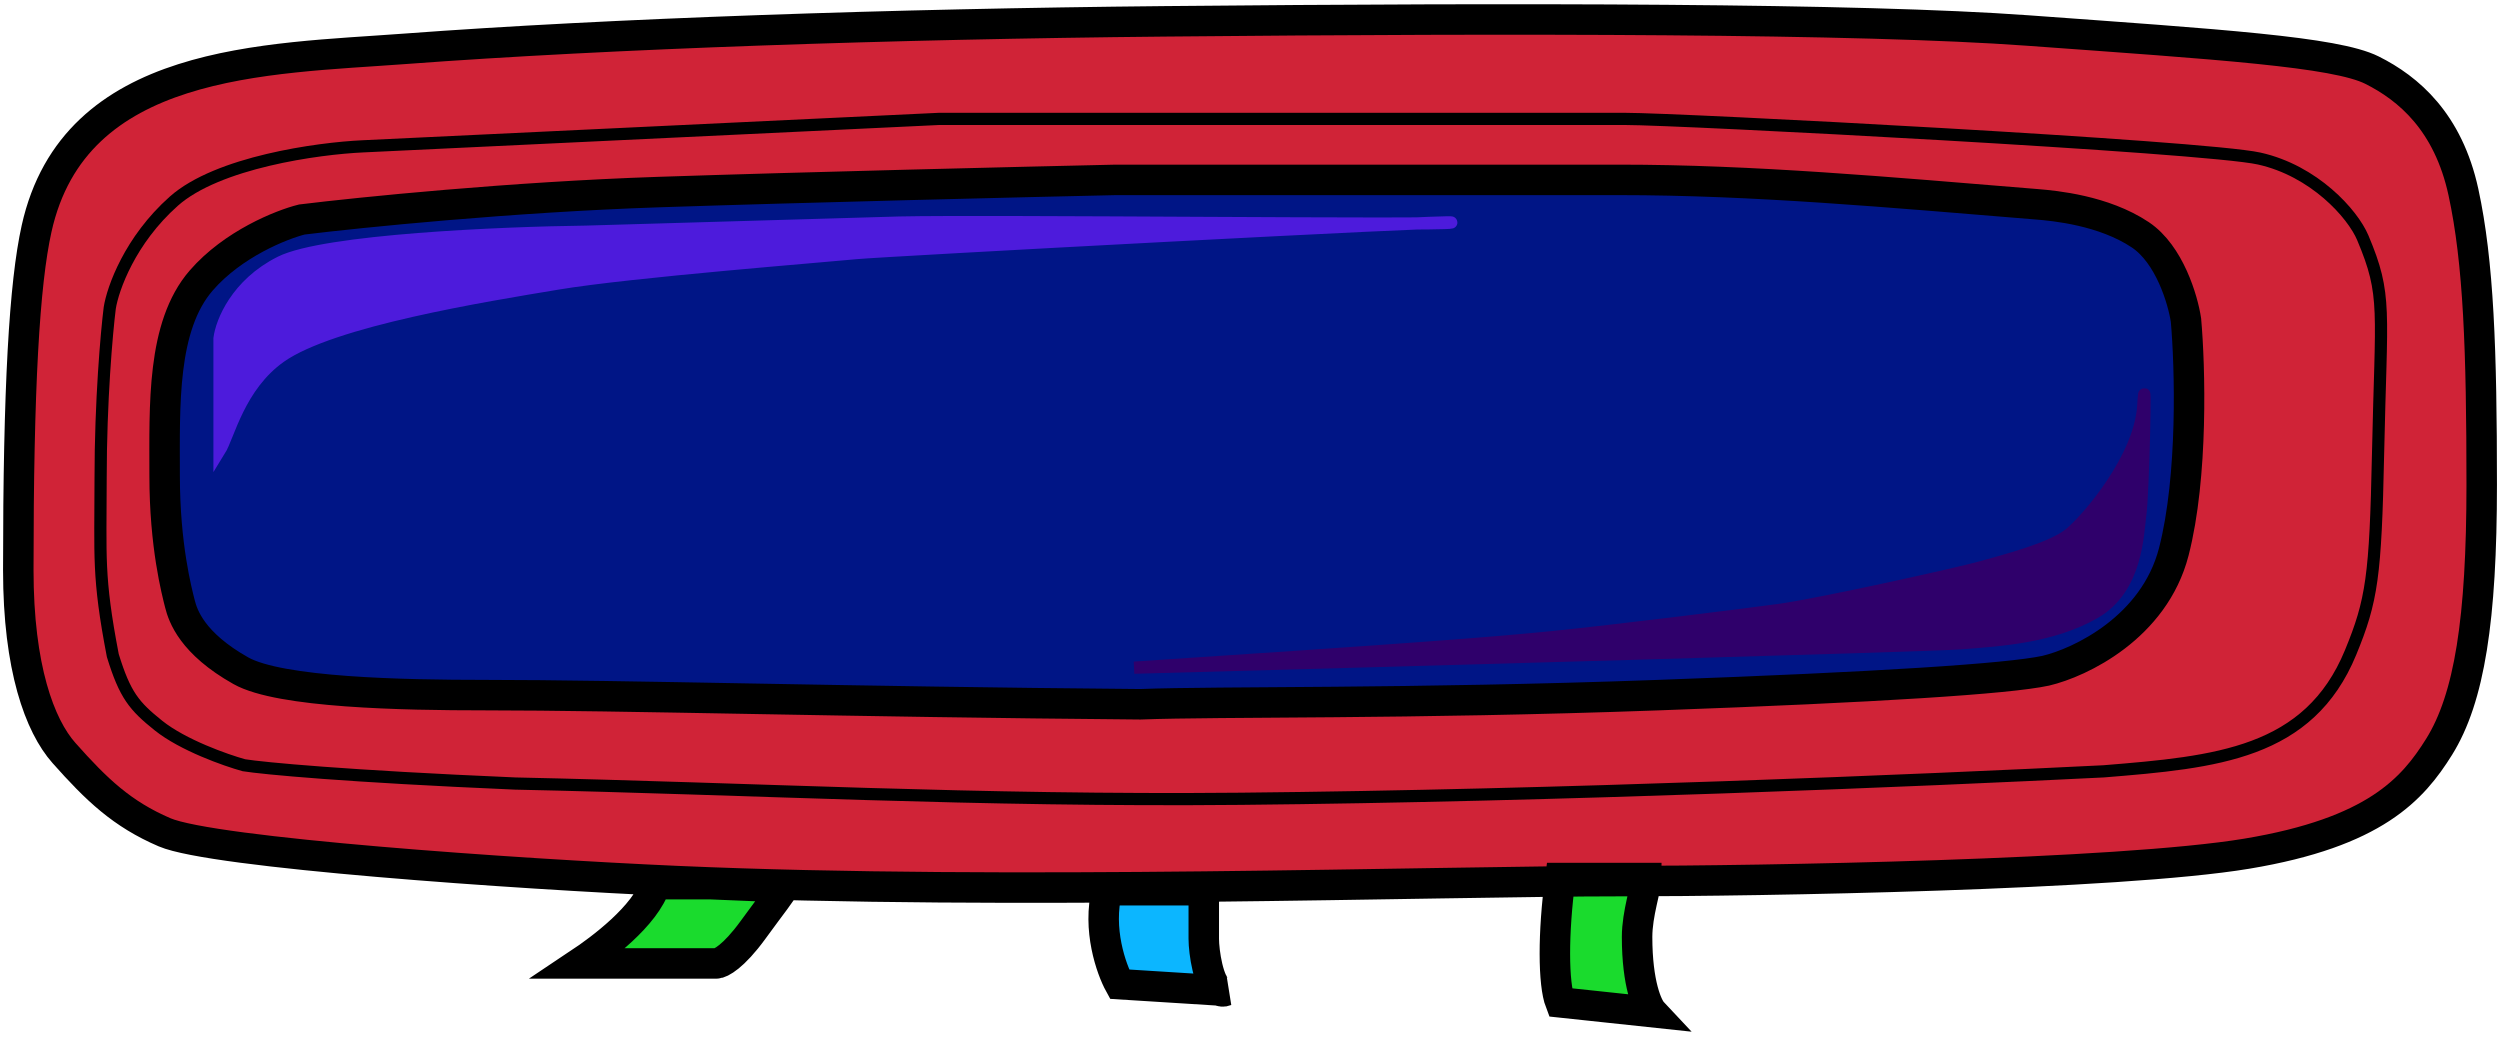
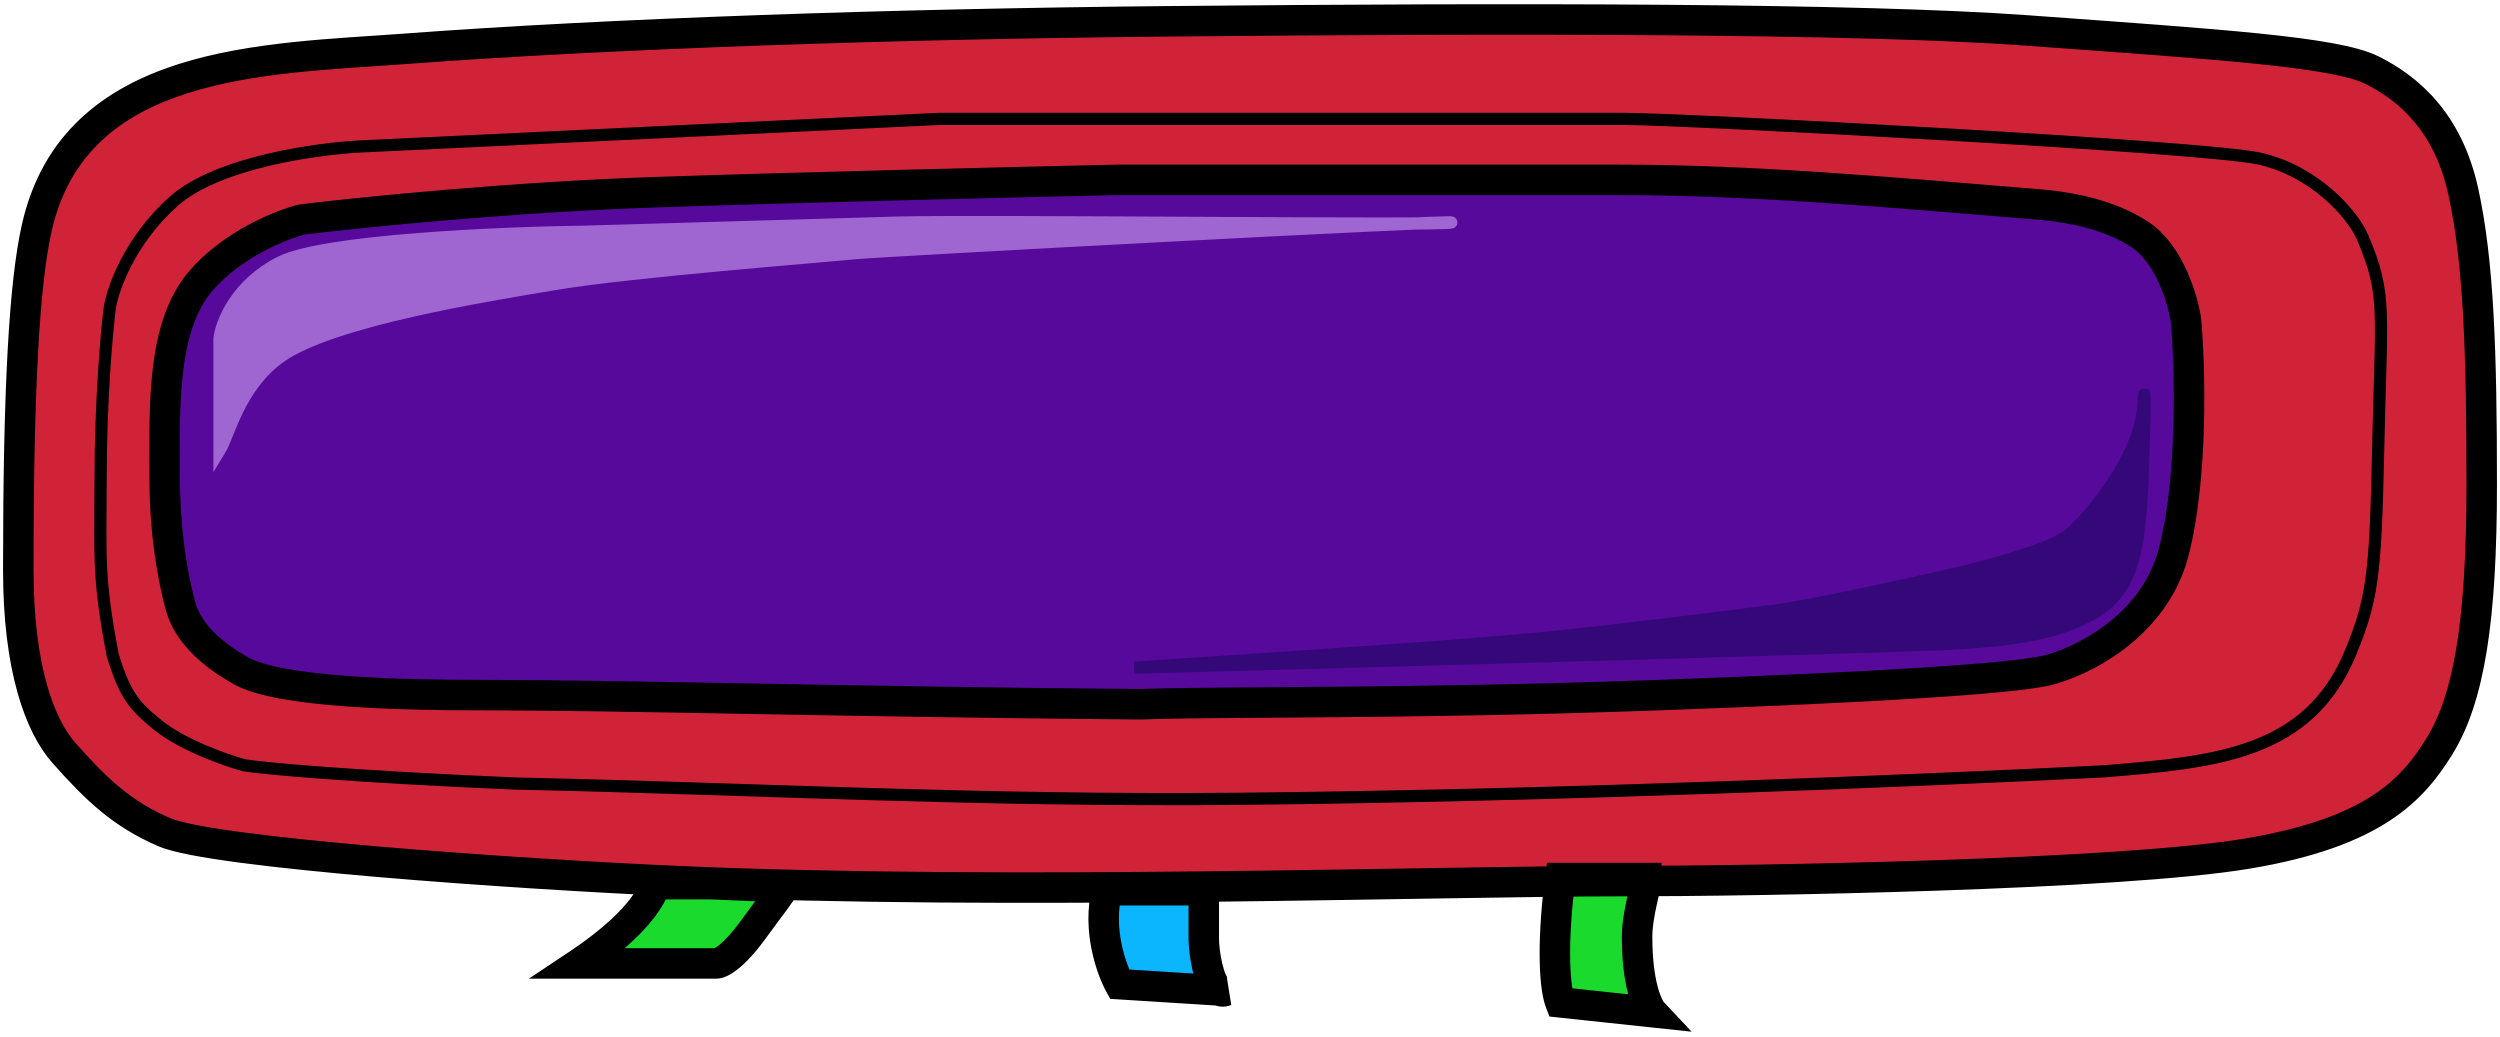
<svg xmlns="http://www.w3.org/2000/svg" width="410" height="170" viewBox="0 0 410 170" fill="none">
  <path d="M95 158C98.5 155.667 105.9 150.2 107.5 145H116.5L128.5 145.5C128.167 146.333 126.7 148.1 123.5 152.5C120.3 156.9 118.167 158 117.5 158H95Z" fill="#1ADB2D" />
  <path d="M183.609 161.406C182.245 158.927 179.926 152.375 181.563 146H197.419V153.969C197.419 156.106 198.19 161.431 199.935 162.433L201 162.5C200.611 162.656 200.257 162.618 199.935 162.433L183.609 161.406Z" fill="#0CB6FF" />
  <path d="M255.894 164.39C254.719 161.35 254.685 153.015 255.894 144H269.993C269.993 145.61 268.482 149.795 268.482 153.659C268.482 161.385 270.161 165.106 271 166L255.894 164.39Z" fill="#1ADB2D" />
  <path fill-rule="evenodd" clip-rule="evenodd" d="M3 93.5C3 63.5 4 46.5 6 37.5C12.21 9.554 43.563 9.712 66.5 8C100 5.5 146.417 3.93 191 3.5C249.293 2.937 305 3 332.5 5C364 7.291 383 8.5 389 11.5C395 14.5 401.5 20 404 31.5C406.5 43 407 57.5 407 79.5C407 101.5 405 114.5 400 122.5C395.686 129.402 389.5 136.5 368.5 140C347.5 143.5 288.5 144.5 266 144.5C235.5 144.5 165.5 146.899 111 144.5C84.5 143.333 34.868 139.872 27 136.5C20 133.5 15.833 129.5 10.5 123.5C6.5 119 3 109.5 3 93.5ZM79.5 114C102 114 139 115.1 187 115.5C200.333 115 230.5 115.5 272 114C307.977 112.7 329.333 111.333 335.5 110C341.167 108.667 353.3 102.9 356.5 90.5C359.7 78.1 359.167 60 358.5 52.5C358 49.167 355.8 41.7 351 38.5C345 34.5 336.99 33.744 334 33.5C309.5 31.5 287.5 29.5 265.5 29.5H183C168 29.833 132 30.7 108 31.5C84 32.3 59 34.833 49.5 36C46.167 36.833 38.2 40 33 46C26.5 53.5 27 66.5 27 78C27 89.5 29 97 29.5 99C30 101 31.5 105.5 39.5 110C45.9 113.6 66 114 79.5 114Z" fill="#D02337" />
-   <path d="M187 115.5C139 115.1 102 114 79.5 114C66 114 45.9 113.6 39.5 110C31.5 105.5 30 101 29.5 99C29 97 27 89.5 27 78C27 66.5 26.5 53.5 33 46C38.2 40 46.167 36.833 49.5 36C59 34.833 84 32.3 108 31.5C132 30.7 168 29.833 183 29.5H265.5C287.5 29.5 309.5 31.5 334 33.5C336.99 33.744 345 34.5 351 38.5C355.8 41.7 358 49.167 358.5 52.5C359.167 60 359.7 78.1 356.5 90.5C353.3 102.9 341.167 108.667 335.5 110C329.333 111.333 307.977 112.7 272 114C230.5 115.5 200.333 115 187 115.5Z" fill="#001586" />
-   <path d="M199.935 162.433L183.609 161.406C182.245 158.927 179.926 152.375 181.563 146H197.419V153.969C197.419 156.106 198.19 161.431 199.935 162.433ZM199.935 162.433L201 162.5C200.611 162.656 200.257 162.618 199.935 162.433ZM107.5 145C105.9 150.2 98.5 155.667 95 158H117.5C118.167 158 120.3 156.9 123.5 152.5C126.7 148.1 128.167 146.333 128.5 145.5L116.5 145H107.5ZM255.894 144C254.685 153.015 254.719 161.35 255.894 164.39L271 166C270.161 165.106 268.482 161.385 268.482 153.659C268.482 149.795 269.993 145.61 269.993 144H255.894ZM3 93.5C3 63.5 4 46.5 6 37.5C12.21 9.554 43.563 9.712 66.5 8C100 5.5 146.417 3.93 191 3.5C249.293 2.937 305 3 332.5 5C364 7.291 383 8.5 389 11.5C395 14.5 401.5 20 404 31.5C406.5 43 407 57.5 407 79.5C407 101.5 405 114.5 400 122.5C395.686 129.402 389.5 136.5 368.5 140C347.5 143.5 288.5 144.5 266 144.5C235.5 144.5 165.5 146.899 111 144.5C84.5 143.333 34.868 139.872 27 136.5C20 133.5 15.833 129.5 10.5 123.5C6.5 119 3 109.5 3 93.5ZM187 115.5C139 115.1 102 114 79.5 114C66 114 45.9 113.6 39.5 110C31.5 105.5 30 101 29.5 99C29 97 27 89.5 27 78C27 66.5 26.5 53.5 33 46C38.2 40 46.167 36.833 49.5 36C59 34.833 84 32.3 108 31.5C132 30.7 168 29.833 183 29.5H265.5C287.5 29.5 309.5 31.5 334 33.5C336.99 33.744 345 34.5 351 38.5C355.8 41.7 358 49.167 358.5 52.5C359.167 60 359.7 78.1 356.5 90.5C353.3 102.9 341.167 108.667 335.5 110C329.333 111.333 307.977 112.7 272 114C230.5 115.5 200.333 115 187 115.5Z" stroke="black" stroke-width="5" />
+   <path d="M187 115.5C139 115.1 102 114 79.5 114C66 114 45.9 113.6 39.5 110C31.5 105.5 30 101 29.5 99C29 97 27 89.5 27 78C27 66.5 26.5 53.5 33 46C38.2 40 46.167 36.833 49.5 36C59 34.833 84 32.3 108 31.5C132 30.7 168 29.833 183 29.5H265.5C287.5 29.5 309.5 31.5 334 33.5C336.99 33.744 345 34.5 351 38.5C355.8 41.7 358 49.167 358.5 52.5C359.167 60 359.7 78.1 356.5 90.5C353.3 102.9 341.167 108.667 335.5 110C329.333 111.333 307.977 112.7 272 114C230.5 115.5 200.333 115 187 115.5Z" fill="#57099B" />
+   <path d="M107.5 145V142.5H105.654L105.111 144.265L107.5 145ZM95 158L93.613 155.92L86.743 160.5H95V158ZM123.5 152.5L125.522 153.97L125.522 153.97L123.5 152.5ZM128.5 145.5L130.821 146.428L132.133 143.149L128.604 143.002L128.5 145.5ZM116.5 145L116.604 142.502L116.552 142.5H116.5V145ZM181.563 146V143.5H179.624L179.142 145.378L181.563 146ZM183.609 161.406L181.419 162.611L182.081 163.815L183.452 163.901L183.609 161.406ZM201 162.5L201.928 164.821L201.157 160.005L201 162.5ZM197.419 146H199.919V143.5H197.419V146ZM255.894 144V141.5H253.707L253.416 143.668L255.894 144ZM255.894 164.39L253.562 165.291L254.112 166.714L255.629 166.876L255.894 164.39ZM271 166L270.735 168.486L277.431 169.199L272.823 164.289L271 166ZM269.993 144H272.493V141.5H269.993V144ZM6 37.5L8.44 38.042L6 37.5ZM66.5 8L66.314 5.507L66.5 8ZM332.5 5L332.681 2.507L332.5 5ZM400 122.5L402.12 123.825L402.12 123.825L400 122.5ZM111 144.5L110.89 146.998L110.89 146.998L111 144.5ZM27 136.5L26.015 138.798L26.015 138.798L27 136.5ZM10.5 123.5L8.631 125.161L10.5 123.5ZM191 3.5L191.024 6L191 3.5ZM187 115.5L186.979 118L187.036 118L187.094 117.998L187 115.5ZM39.5 110L38.274 112.179L38.274 112.179L39.5 110ZM33 46L31.111 44.363L31.111 44.363L33 46ZM49.5 36L49.195 33.519L49.043 33.537L48.894 33.575L49.5 36ZM183 29.5V27H182.972L182.944 27.001L183 29.5ZM334 33.5L334.203 31.008L334.203 31.008L334 33.5ZM351 38.5L349.613 40.58L349.613 40.58L351 38.5ZM358.5 52.5L360.99 52.279L360.984 52.204L360.972 52.129L358.5 52.5ZM335.5 110L336.028 112.444L336.051 112.439L336.073 112.434L335.5 110ZM272 114L271.91 111.502L271.91 111.502L272 114ZM105.111 144.265C104.515 146.199 102.691 148.488 100.262 150.742C97.91 152.925 95.306 154.792 93.613 155.92L96.387 160.08C98.194 158.875 101.04 156.842 103.663 154.408C106.209 152.045 108.885 149.001 109.889 145.735L105.111 144.265ZM95 160.5H117.5V155.5H95V160.5ZM117.5 160.5C118.236 160.5 118.906 160.236 119.387 159.995C119.93 159.724 120.511 159.339 121.125 158.841C122.354 157.844 123.832 156.294 125.522 153.97L121.478 151.03C119.968 153.106 118.779 154.306 117.975 154.959C117.572 155.286 117.295 155.451 117.151 155.523C116.944 155.627 117.097 155.5 117.5 155.5V160.5ZM125.522 153.97C127.119 151.774 128.253 150.276 129.087 149.147C129.493 148.596 129.838 148.118 130.108 147.713C130.361 147.335 130.637 146.89 130.821 146.428L126.179 144.572C126.197 144.527 126.164 144.615 125.948 144.94C125.749 145.238 125.465 145.633 125.063 146.178C124.28 147.24 123.081 148.826 121.478 151.03L125.522 153.97ZM128.604 143.002L116.604 142.502L116.396 147.498L128.396 147.998L128.604 143.002ZM116.5 142.5H107.5V147.5H116.5V142.5ZM179.142 145.378C177.289 152.592 179.88 159.815 181.419 162.611L185.799 160.201C184.61 158.039 182.563 152.158 183.984 146.622L179.142 145.378ZM183.452 163.901L199.779 164.928L200.092 159.938L183.766 158.911L183.452 163.901ZM199.778 164.928L200.843 164.995L201.157 160.005L200.092 159.938L199.778 164.928ZM200.072 160.179C200.194 160.13 200.388 160.083 200.627 160.101C200.865 160.118 201.055 160.193 201.18 160.265L198.691 164.601C199.664 165.16 200.818 165.265 201.928 164.821L200.072 160.179ZM201.18 160.265C201.424 160.405 201.323 160.465 201.067 159.922C200.85 159.462 200.638 158.817 200.455 158.047C200.086 156.499 199.919 154.828 199.919 153.969H194.919C194.919 155.247 195.139 157.308 195.591 159.206C195.818 160.16 196.126 161.168 196.545 162.055C196.924 162.859 197.574 163.96 198.691 164.601L201.18 160.265ZM199.919 153.969V146H194.919V153.969H199.919ZM197.419 143.5H181.563V148.5H197.419V143.5ZM253.416 143.668C252.799 148.27 252.496 152.721 252.5 156.438C252.504 160.032 252.791 163.296 253.562 165.291L258.226 163.489C257.822 162.444 257.504 160.02 257.5 156.432C257.496 152.969 257.78 148.744 258.372 144.332L253.416 143.668ZM255.629 166.876L270.735 168.486L271.265 163.514L256.159 161.904L255.629 166.876ZM272.823 164.289C272.833 164.3 272.335 163.634 271.845 161.76C271.383 159.991 270.982 157.346 270.982 153.659H265.982C265.982 157.698 266.42 160.776 267.008 163.023C267.567 165.164 268.328 166.806 269.177 167.711L272.823 164.289ZM270.982 153.659C270.982 152.013 271.308 150.223 271.68 148.517C271.851 147.734 272.063 146.831 272.204 146.155C272.343 145.492 272.493 144.693 272.493 144H267.493C267.493 144.112 267.454 144.44 267.31 145.135C267.167 145.818 267.002 146.504 266.795 147.451C266.412 149.206 265.982 151.441 265.982 153.659H270.982ZM269.993 141.5H255.894V146.5H269.993V141.5ZM5.5 93.5C5.5 63.454 6.51 46.73 8.44 38.042L3.56 36.958C1.49 46.27 0.5 63.546 0.5 93.5H5.5ZM8.44 38.042C11.295 25.196 19.817 18.782 30.738 15.294C41.858 11.741 55.018 11.364 66.686 10.493L66.314 5.507C55.045 6.348 41.059 6.748 29.217 10.531C17.174 14.378 6.915 21.859 3.56 36.958L8.44 38.042ZM332.319 7.493C348.094 8.641 360.668 9.512 370.059 10.471C374.752 10.95 378.598 11.447 381.62 12C384.693 12.563 386.714 13.152 387.882 13.736L390.118 9.264C388.286 8.348 385.682 7.661 382.521 7.082C379.308 6.493 375.31 5.981 370.566 5.497C361.082 4.529 348.406 3.65 332.681 2.507L332.319 7.493ZM387.882 13.736C393.342 16.466 399.248 21.409 401.557 32.031L406.443 30.969C403.752 18.591 396.658 12.534 390.118 9.264L387.882 13.736ZM401.557 32.031C403.991 43.229 404.5 57.467 404.5 79.5H409.5C409.5 57.533 409.009 42.771 406.443 30.969L401.557 32.031ZM404.5 79.5C404.5 101.533 402.458 113.851 397.88 121.175L402.12 123.825C407.542 115.149 409.5 101.467 409.5 79.5H404.5ZM397.88 121.175C395.826 124.462 393.432 127.631 389.141 130.432C384.808 133.26 378.371 135.82 368.089 137.534L368.911 142.466C379.629 140.68 386.785 137.941 391.874 134.619C397.004 131.271 399.86 127.44 402.12 123.825L397.88 121.175ZM368.089 137.534C357.779 139.252 337.945 140.375 317.727 141.064C297.57 141.75 277.224 142 266 142V147C277.276 147 297.68 146.75 317.898 146.061C338.055 145.375 358.221 144.248 368.911 142.466L368.089 137.534ZM266 142C235.347 142 165.545 144.399 111.11 142.002L110.89 146.998C165.455 149.4 235.653 147 266 147V142ZM111.11 142.002C97.89 141.42 78.892 140.265 62.227 138.836C53.892 138.121 46.165 137.34 40.046 136.53C36.985 136.125 34.351 135.716 32.258 135.31C30.109 134.893 28.702 134.51 27.985 134.202L26.015 138.798C27.265 139.333 29.131 139.796 31.305 140.218C33.535 140.651 36.278 141.075 39.39 141.487C45.618 142.311 53.431 143.1 61.799 143.818C78.542 145.254 97.61 146.413 110.89 146.998L111.11 142.002ZM27.985 134.202C21.494 131.42 17.623 127.751 12.368 121.839L8.631 125.161C14.043 131.249 18.506 135.579 26.015 138.798L27.985 134.202ZM12.368 121.839C8.966 118.011 5.5 109.254 5.5 93.5H0.5C0.5 109.746 4.034 119.989 8.631 125.161L12.368 121.839ZM66.686 10.493C100.113 7.999 146.471 6.43 191.024 6L190.976 1C146.363 1.431 99.888 3.001 66.314 5.507L66.686 10.493ZM191.024 6C249.35 5.437 304.943 5.502 332.319 7.493L332.681 2.507C305.057 0.498 249.236 0.438 190.976 1L191.024 6ZM187.021 113C139.136 112.601 101.977 111.5 79.5 111.5V116.5C102.023 116.5 138.864 117.599 186.979 118L187.021 113ZM79.5 111.5C72.763 111.5 64.438 111.4 57.02 110.857C53.31 110.585 49.872 110.206 46.998 109.684C44.062 109.151 41.947 108.508 40.726 107.821L38.274 112.179C40.253 113.292 43.05 114.049 46.105 114.604C49.221 115.169 52.853 115.565 56.655 115.843C64.263 116.4 72.737 116.5 79.5 116.5V111.5ZM40.726 107.821C36.981 105.715 34.892 103.685 33.695 102.073C32.513 100.48 32.124 99.188 31.925 98.394L27.075 99.606C27.376 100.812 27.987 102.77 29.68 105.052C31.358 107.315 34.019 109.785 38.274 112.179L40.726 107.821ZM31.925 98.394C31.443 96.465 29.5 89.197 29.5 78H24.5C24.5 89.803 26.557 97.535 27.075 99.606L31.925 98.394ZM29.5 78C29.5 72.161 29.38 66.236 30.044 60.803C30.708 55.368 32.12 50.832 34.889 47.637L31.111 44.363C27.38 48.668 25.792 54.382 25.081 60.197C24.37 66.014 24.5 72.339 24.5 78H29.5ZM34.889 47.637C39.634 42.163 47.06 39.187 50.106 38.425L48.894 33.575C45.273 34.48 36.766 37.837 31.111 44.363L34.889 47.637ZM49.805 38.481C59.254 37.321 84.177 34.795 108.083 33.999L107.917 29.001C83.823 29.805 58.746 32.346 49.195 33.519L49.805 38.481ZM108.083 33.999C132.069 33.199 168.057 32.333 183.056 31.999L182.944 27.001C167.943 27.334 131.931 28.201 107.917 29.001L108.083 33.999ZM183 32H265.5V27H183V32ZM265.5 32C287.374 32 309.253 33.988 333.797 35.992L334.203 31.008C309.747 29.012 287.626 27 265.5 27V32ZM333.797 35.992C336.813 36.238 344.212 36.979 349.613 40.58L352.387 36.42C345.788 32.021 337.167 31.25 334.203 31.008L333.797 35.992ZM349.613 40.58C351.453 41.807 352.958 43.987 354.084 46.479C355.194 48.936 355.809 51.412 356.028 52.871L360.972 52.129C360.691 50.255 359.956 47.331 358.641 44.421C357.342 41.546 355.347 38.393 352.387 36.42L349.613 40.58ZM356.01 52.721C356.671 60.156 357.169 77.904 354.079 89.875L358.921 91.125C362.231 78.296 361.663 59.844 360.99 52.279L356.01 52.721ZM354.079 89.875C352.655 95.395 349.232 99.497 345.409 102.412C341.564 105.344 337.44 106.975 334.927 107.566L336.073 112.434C339.227 111.691 344.003 109.773 348.441 106.388C352.901 102.987 357.145 98.005 358.921 91.125L354.079 89.875ZM334.972 107.556C332.107 108.176 325.425 108.844 314.771 109.517C304.196 110.186 289.888 110.852 271.91 111.502L272.09 116.498C290.089 115.848 304.447 115.18 315.086 114.507C325.647 113.84 332.726 113.157 336.028 112.444L334.972 107.556ZM271.91 111.502C251.192 112.25 233.3 112.5 218.916 112.625C204.567 112.75 193.621 112.75 186.906 113.002L187.094 117.998C193.712 117.75 204.516 117.75 218.959 117.625C233.367 117.5 251.308 117.25 272.09 116.498L271.91 111.502Z" fill="black" />
  <path d="M40 125.5C43.167 126 56.5 127.3 84.5 128.5C123.5 129.333 160.002 131.418 203.5 131C255.5 130.5 315 128 345 126.5C363.5 125 378.658 123.615 385.5 107C389 98.5 389.583 94.5 390 74.5C390.5 50.5 391.5 48.5 387.5 39C385.831 35.036 379.5 28 370.5 26C361.5 24 275.5 19.5 266.5 19.5H154L59.5 24C52.167 24.333 35.7 26.6 28.5 33C21.3 39.4 18.5 47.333 18 50.5C17.5 54.5 16.5 65.7 16.5 78.5C16.5 91.3 16 94.5 18.5 107.5C20.5 114 22 115.8 26 119C30 122.2 37 124.667 40 125.5Z" stroke="black" stroke-width="2" />
-   <path d="M238 36.5C236.5 37 162.167 36.167 147.5 36.5L96 38C82.333 38.167 53.2 39.4 46 43C38.8 46.6 36.333 52.833 36 55.5V73.916C37.5 71.5 39.2 63.3 46 58.5C54.5 52.5 79.5 48.5 91.5 46.5C103.5 44.5 135.5 42 140.5 41.5C144.5 41.1 239.5 36 238 36.5Z" fill="#4D1BDC" stroke="#4D1BDC" stroke-width="2" />
-   <path d="M186 109.5C231.5 106.5 244.5 105.5 254.5 104.5C264.5 103.5 287.437 100.652 292 100C299 99 321.5 94 325 93C328.5 92 336.5 90 339.5 87.5C342.5 85 350.997 75.044 351.5 66.5C352 58 351.5 81 351 84.5C350.571 87.5 350.5 96.5 343.5 100.5C336.5 104.5 328 105 321.5 105.5C316.3 105.9 229 108.333 186 109.5Z" fill="#2F006B" stroke="#2F006B" stroke-width="2" />
+   <path d="M238 36.5C236.5 37 162.167 36.167 147.5 36.5L96 38C82.333 38.167 53.2 39.4 46 43C38.8 46.6 36.333 52.833 36 55.5V73.916C37.5 71.5 39.2 63.3 46 58.5C54.5 52.5 79.5 48.5 91.5 46.5C103.5 44.5 135.5 42 140.5 41.5C144.5 41.1 239.5 36 238 36.5Z" fill="#9F66D1" stroke="#9F66D1" stroke-width="2" />
+   <path d="M186 109.5C231.5 106.5 244.5 105.5 254.5 104.5C264.5 103.5 287.437 100.652 292 100C299 99 321.5 94 325 93C328.5 92 336.5 90 339.5 87.5C342.5 85 350.997 75.044 351.5 66.5C352 58 351.5 81 351 84.5C350.571 87.5 350.5 96.5 343.5 100.5C336.5 104.5 328 105 321.5 105.5C316.3 105.9 229 108.333 186 109.5Z" fill="#35087A" stroke="#35087A" stroke-width="2" />
</svg>
